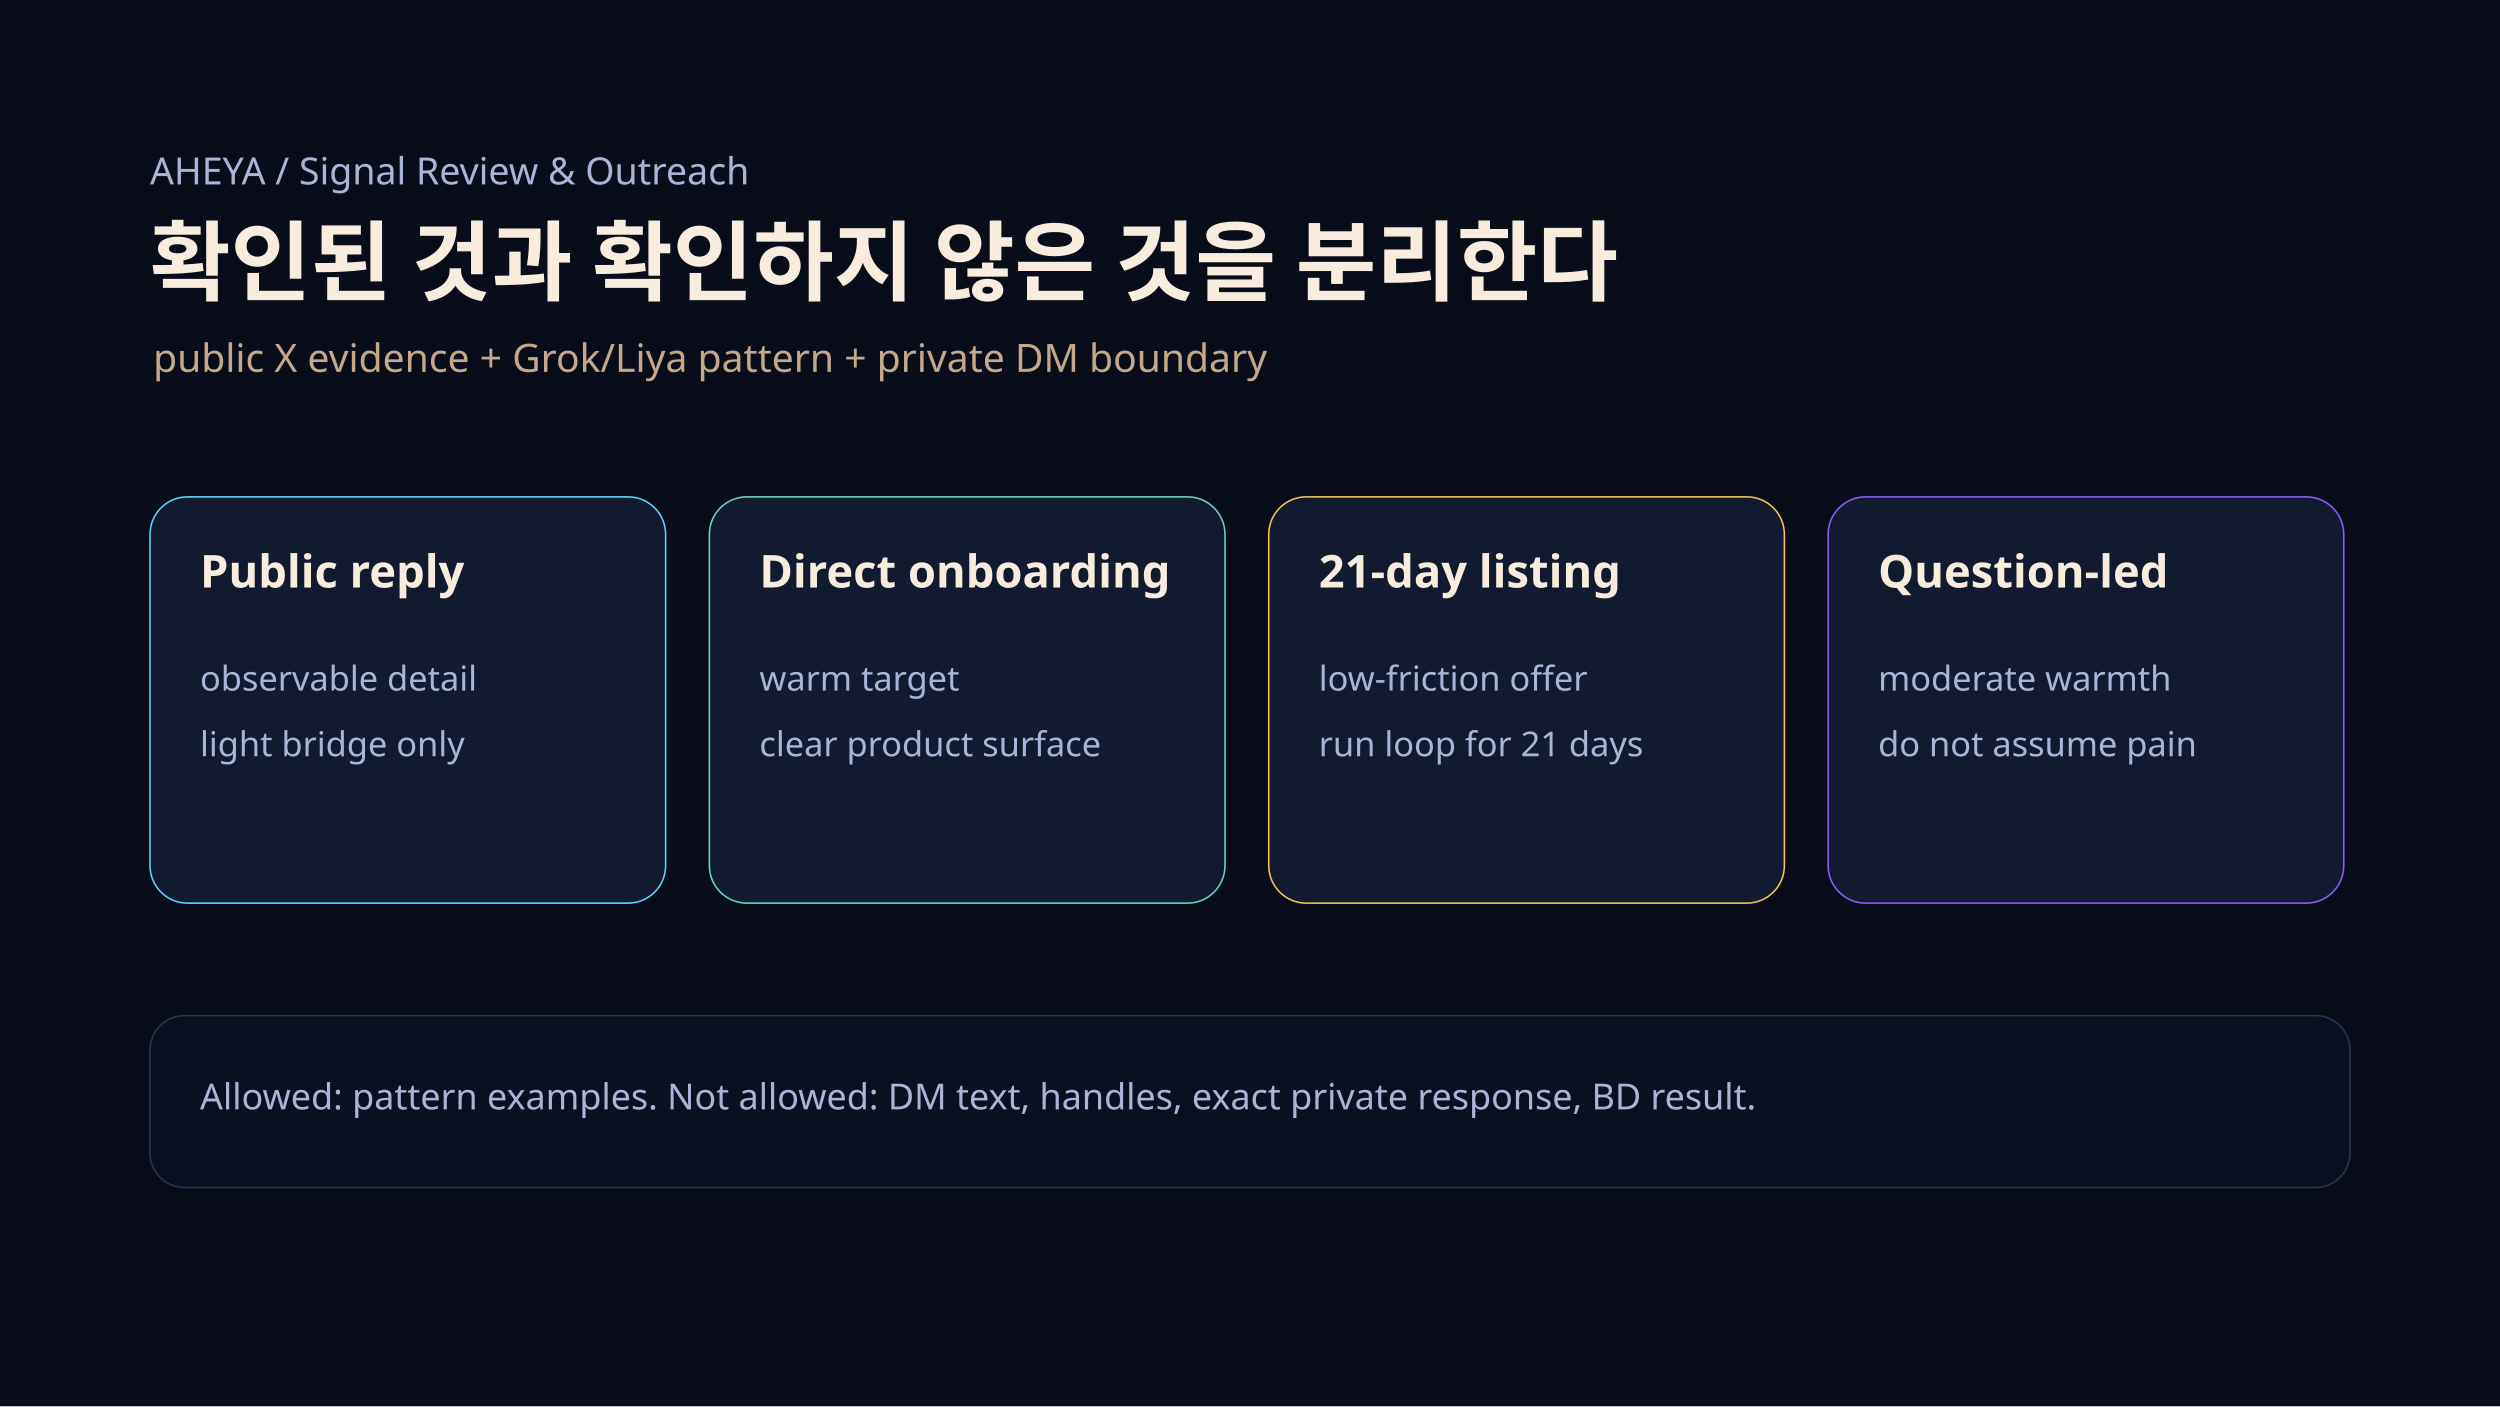
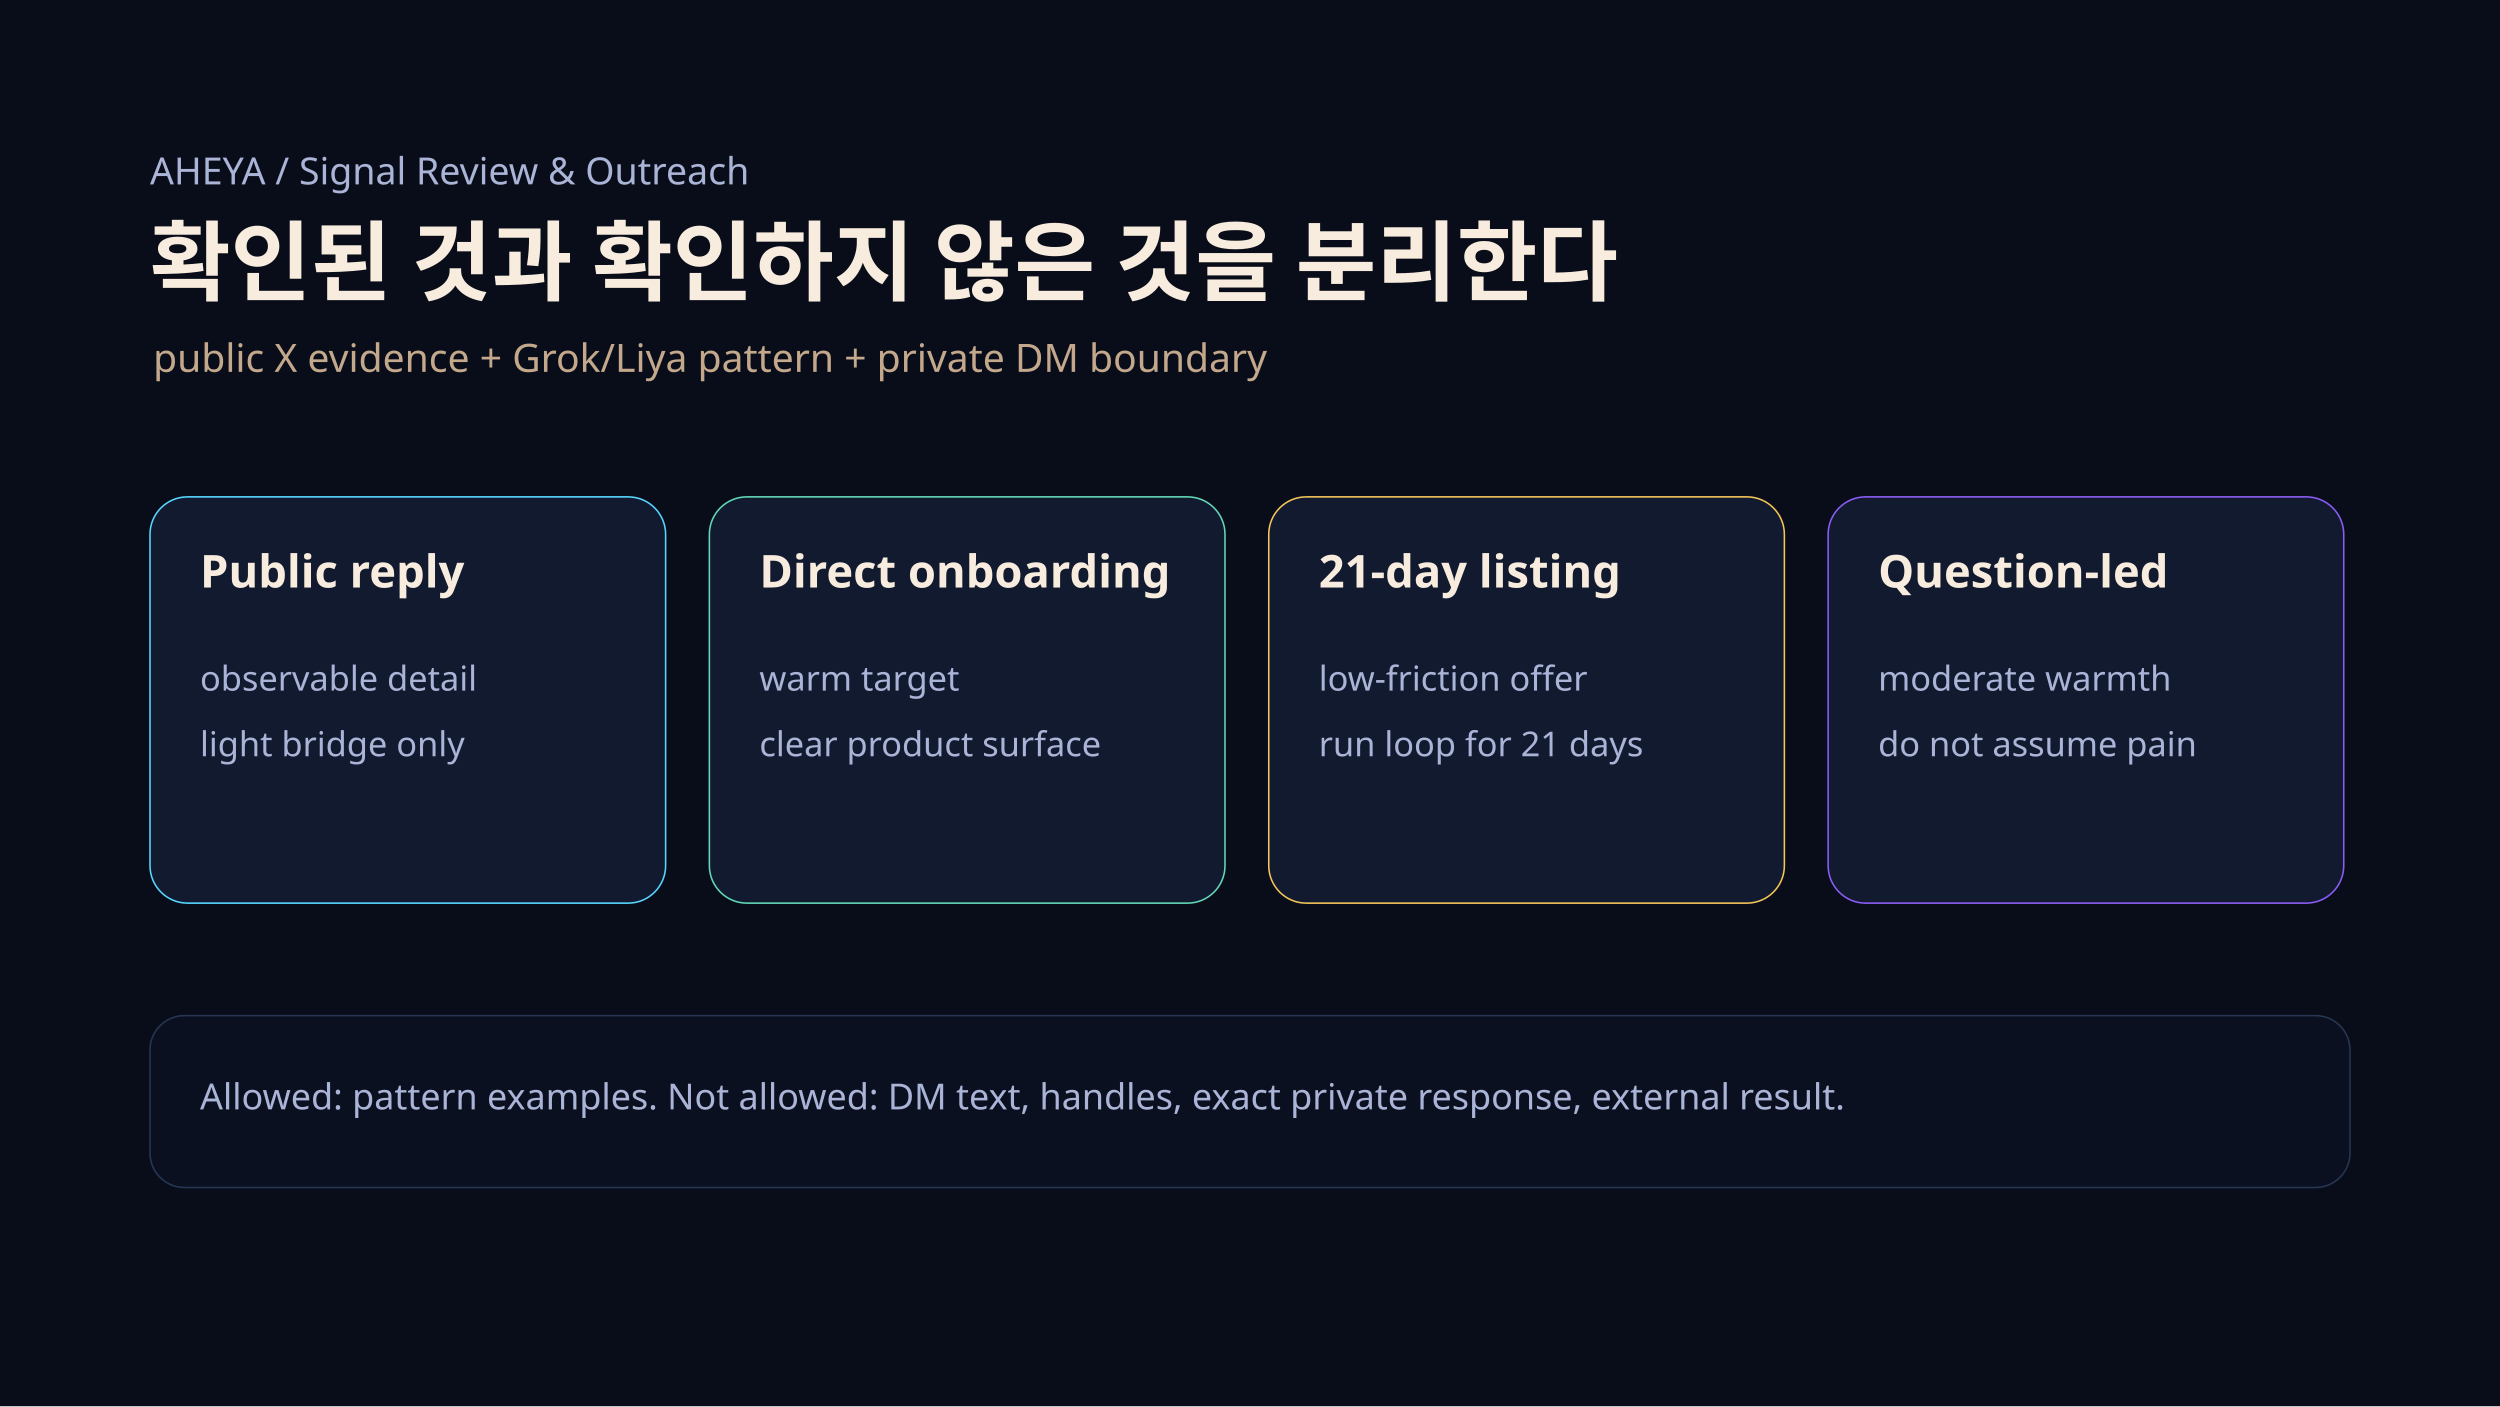
<svg xmlns="http://www.w3.org/2000/svg" width="1600" height="900" viewBox="0 0 1600 900">
  <rect width="1600" height="900" fill="#090D1A" />
  <text x="96" y="118" fill="#AAB4D6" font-family="Pretendard, Apple SD Gothic Neo, sans-serif" font-size="24">AHEYA / Signal Review &amp; Outreach</text>
  <text x="96" y="188" fill="#F7ECDD" font-family="Pretendard, Apple SD Gothic Neo, sans-serif" font-size="56" font-weight="700">확인된 것과 확인하지 않은 것을 분리한다</text>
  <text x="98" y="238" fill="#C3A88B" font-family="Pretendard, Apple SD Gothic Neo, sans-serif" font-size="25">public X evidence + Grok/Liya pattern + private DM boundary</text>
  <g font-family="Pretendard, Apple SD Gothic Neo, sans-serif">
    <rect x="96" y="318" width="330" height="260" rx="24" fill="#121A2F" stroke="#57D6FF" />
    <rect x="454" y="318" width="330" height="260" rx="24" fill="#121A2F" stroke="#62D8B6" />
    <rect x="812" y="318" width="330" height="260" rx="24" fill="#121A2F" stroke="#F4C558" />
    <rect x="1170" y="318" width="330" height="260" rx="24" fill="#121A2F" stroke="#8B5CF6" />
    <text x="128" y="376" fill="#F7ECDD" font-size="29" font-weight="700">Public reply</text>
    <text x="486" y="376" fill="#F7ECDD" font-size="29" font-weight="700">Direct onboarding</text>
    <text x="844" y="376" fill="#F7ECDD" font-size="29" font-weight="700">21-day listing</text>
    <text x="1202" y="376" fill="#F7ECDD" font-size="29" font-weight="700">Question-led</text>
    <text x="128" y="442" fill="#AAB4D6" font-size="22">observable detail</text>
    <text x="128" y="484" fill="#AAB4D6" font-size="22">light bridge only</text>
    <text x="486" y="442" fill="#AAB4D6" font-size="22">warm target</text>
    <text x="486" y="484" fill="#AAB4D6" font-size="22">clear product surface</text>
    <text x="844" y="442" fill="#AAB4D6" font-size="22">low-friction offer</text>
    <text x="844" y="484" fill="#AAB4D6" font-size="22">run loop for 21 days</text>
    <text x="1202" y="442" fill="#AAB4D6" font-size="22">moderate warmth</text>
    <text x="1202" y="484" fill="#AAB4D6" font-size="22">do not assume pain</text>
  </g>
  <rect x="96" y="650" width="1408" height="110" rx="22" fill="#0B1020" stroke="#263653" />
-   <text x="128" y="710" fill="#AAB4D6" font-family="Pretendard, Apple SD Gothic Neo, sans-serif" font-size="23">Allowed: pattern examples. Not allowed: DM text, handles, exact private response, BD result.</text>
+   <text x="128" y="710" fill="#AAB4D6" font-family="Pretendard, Apple SD Gothic Neo, sans-serif" font-size="23">Allowed: pattern examples. Not allowed: DM text, handles, exact private response, external result.</text>
</svg>
